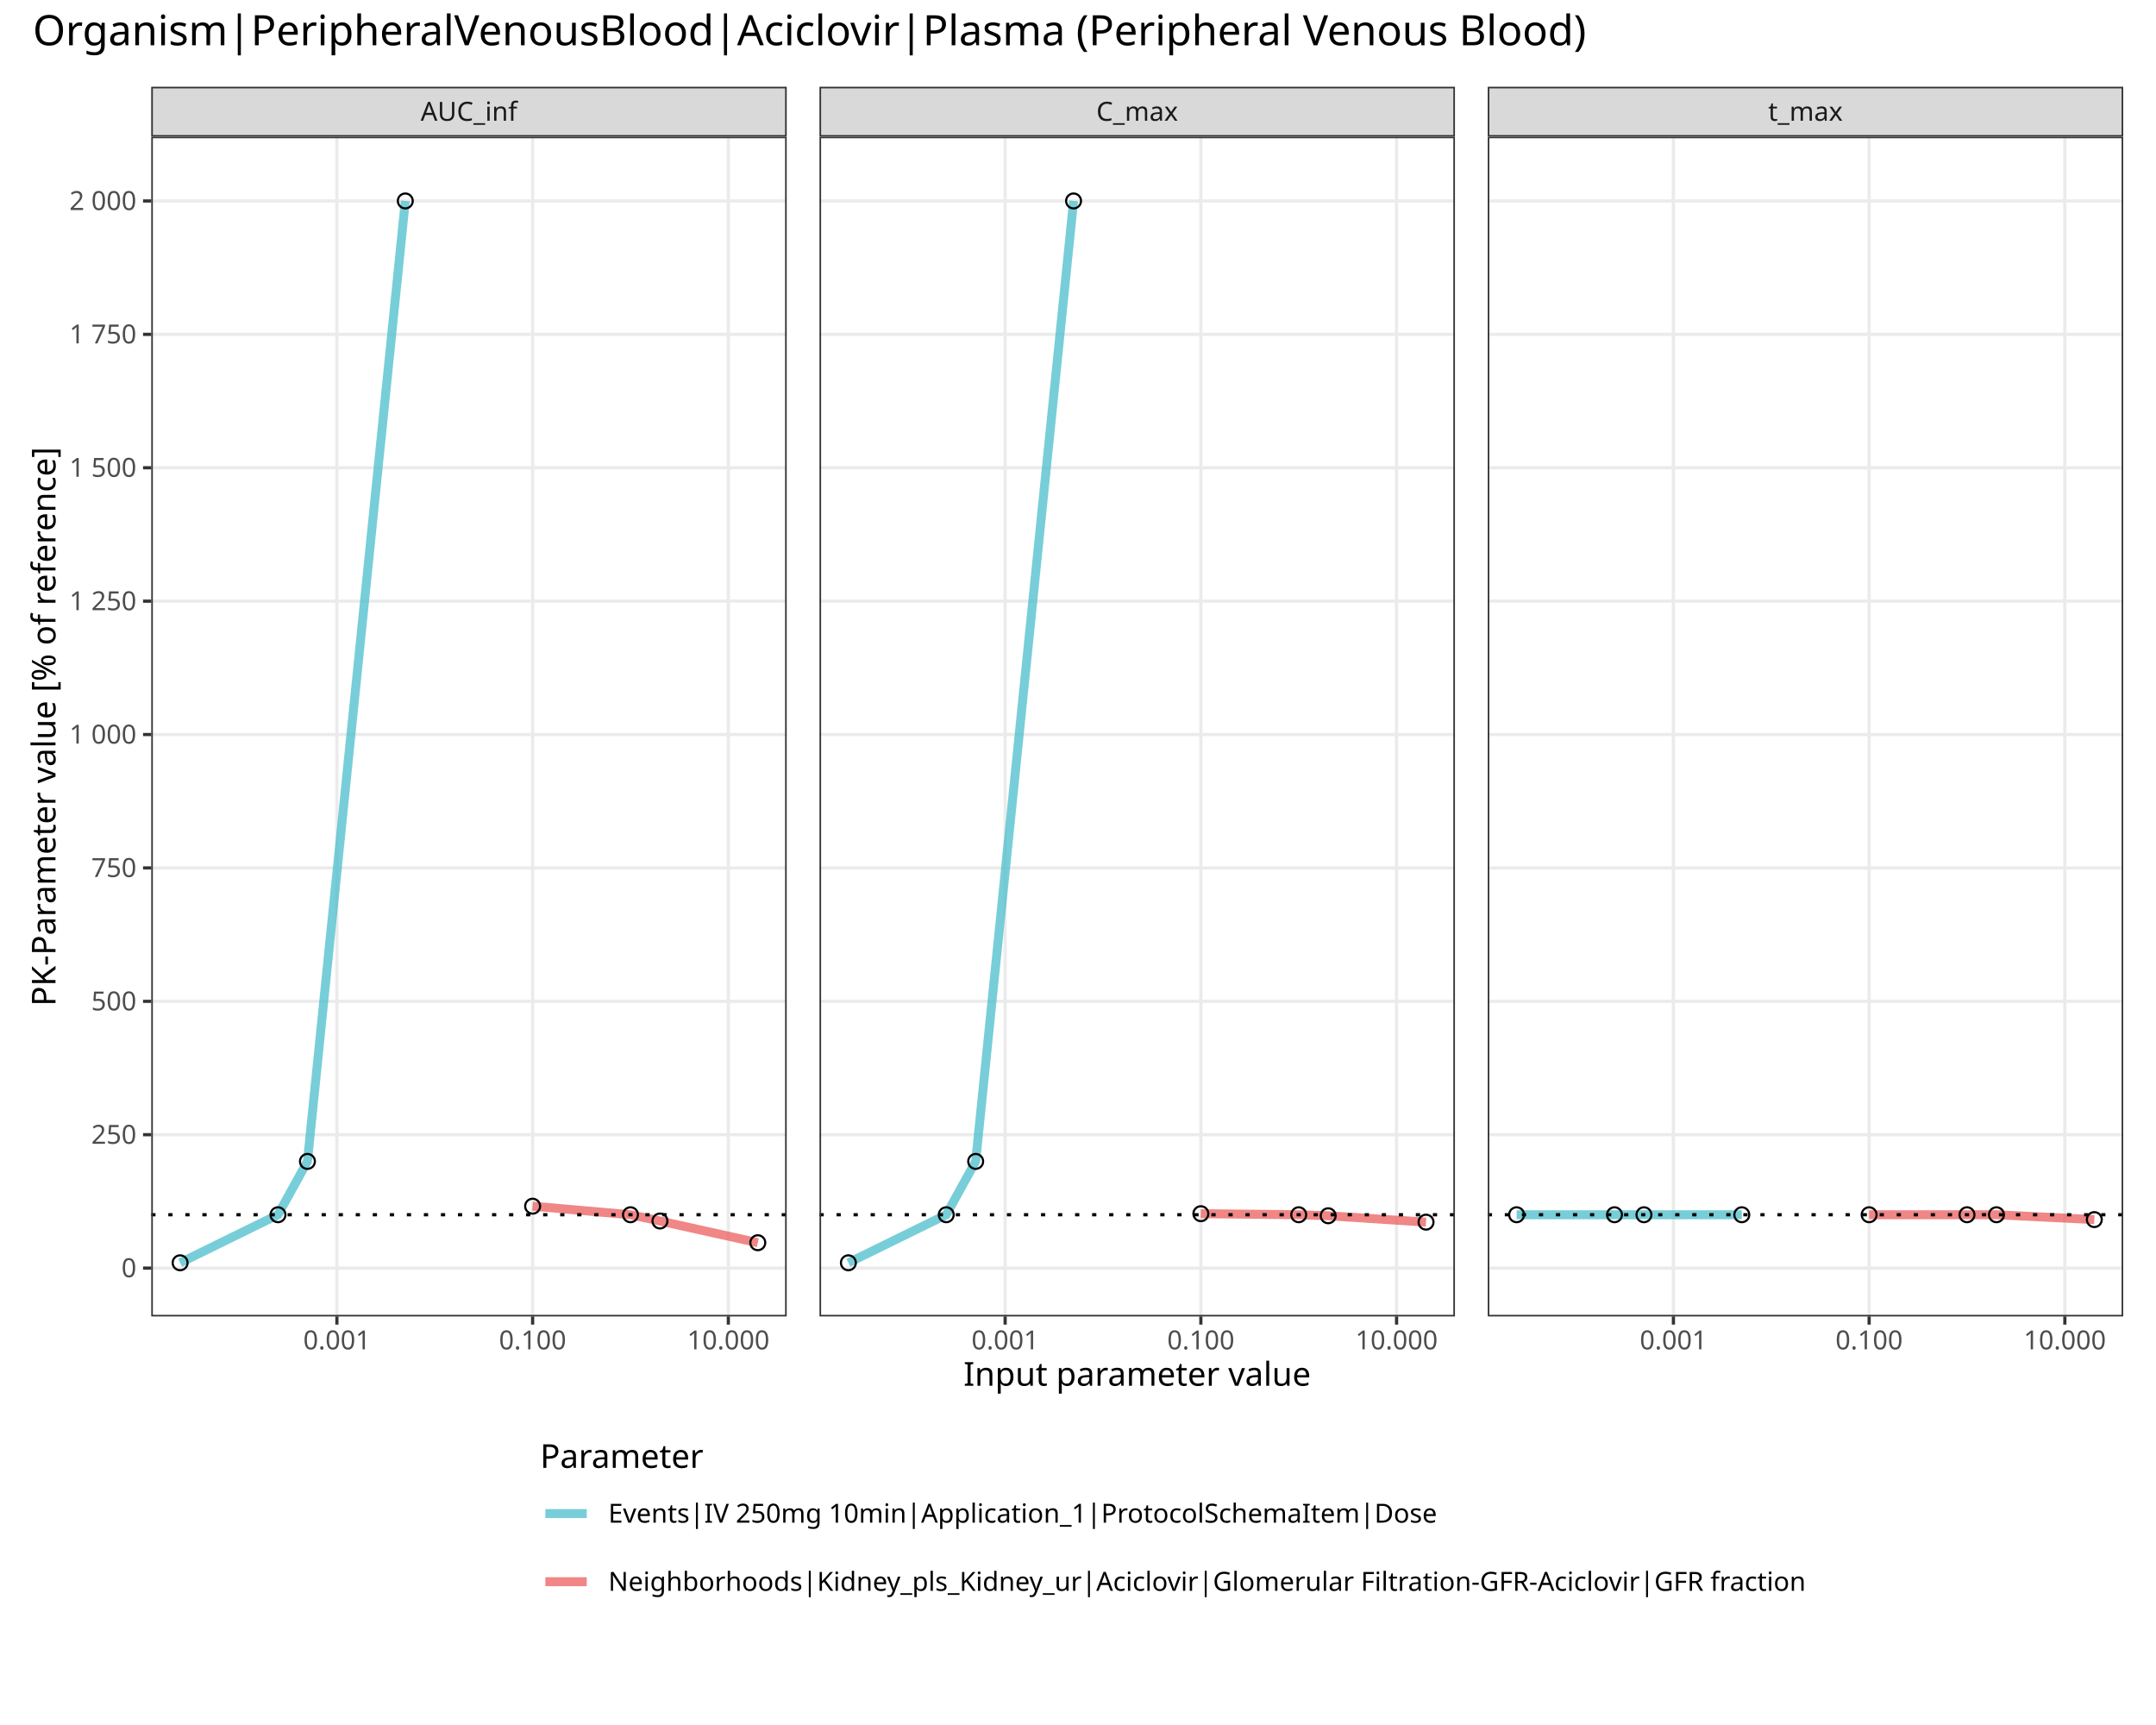
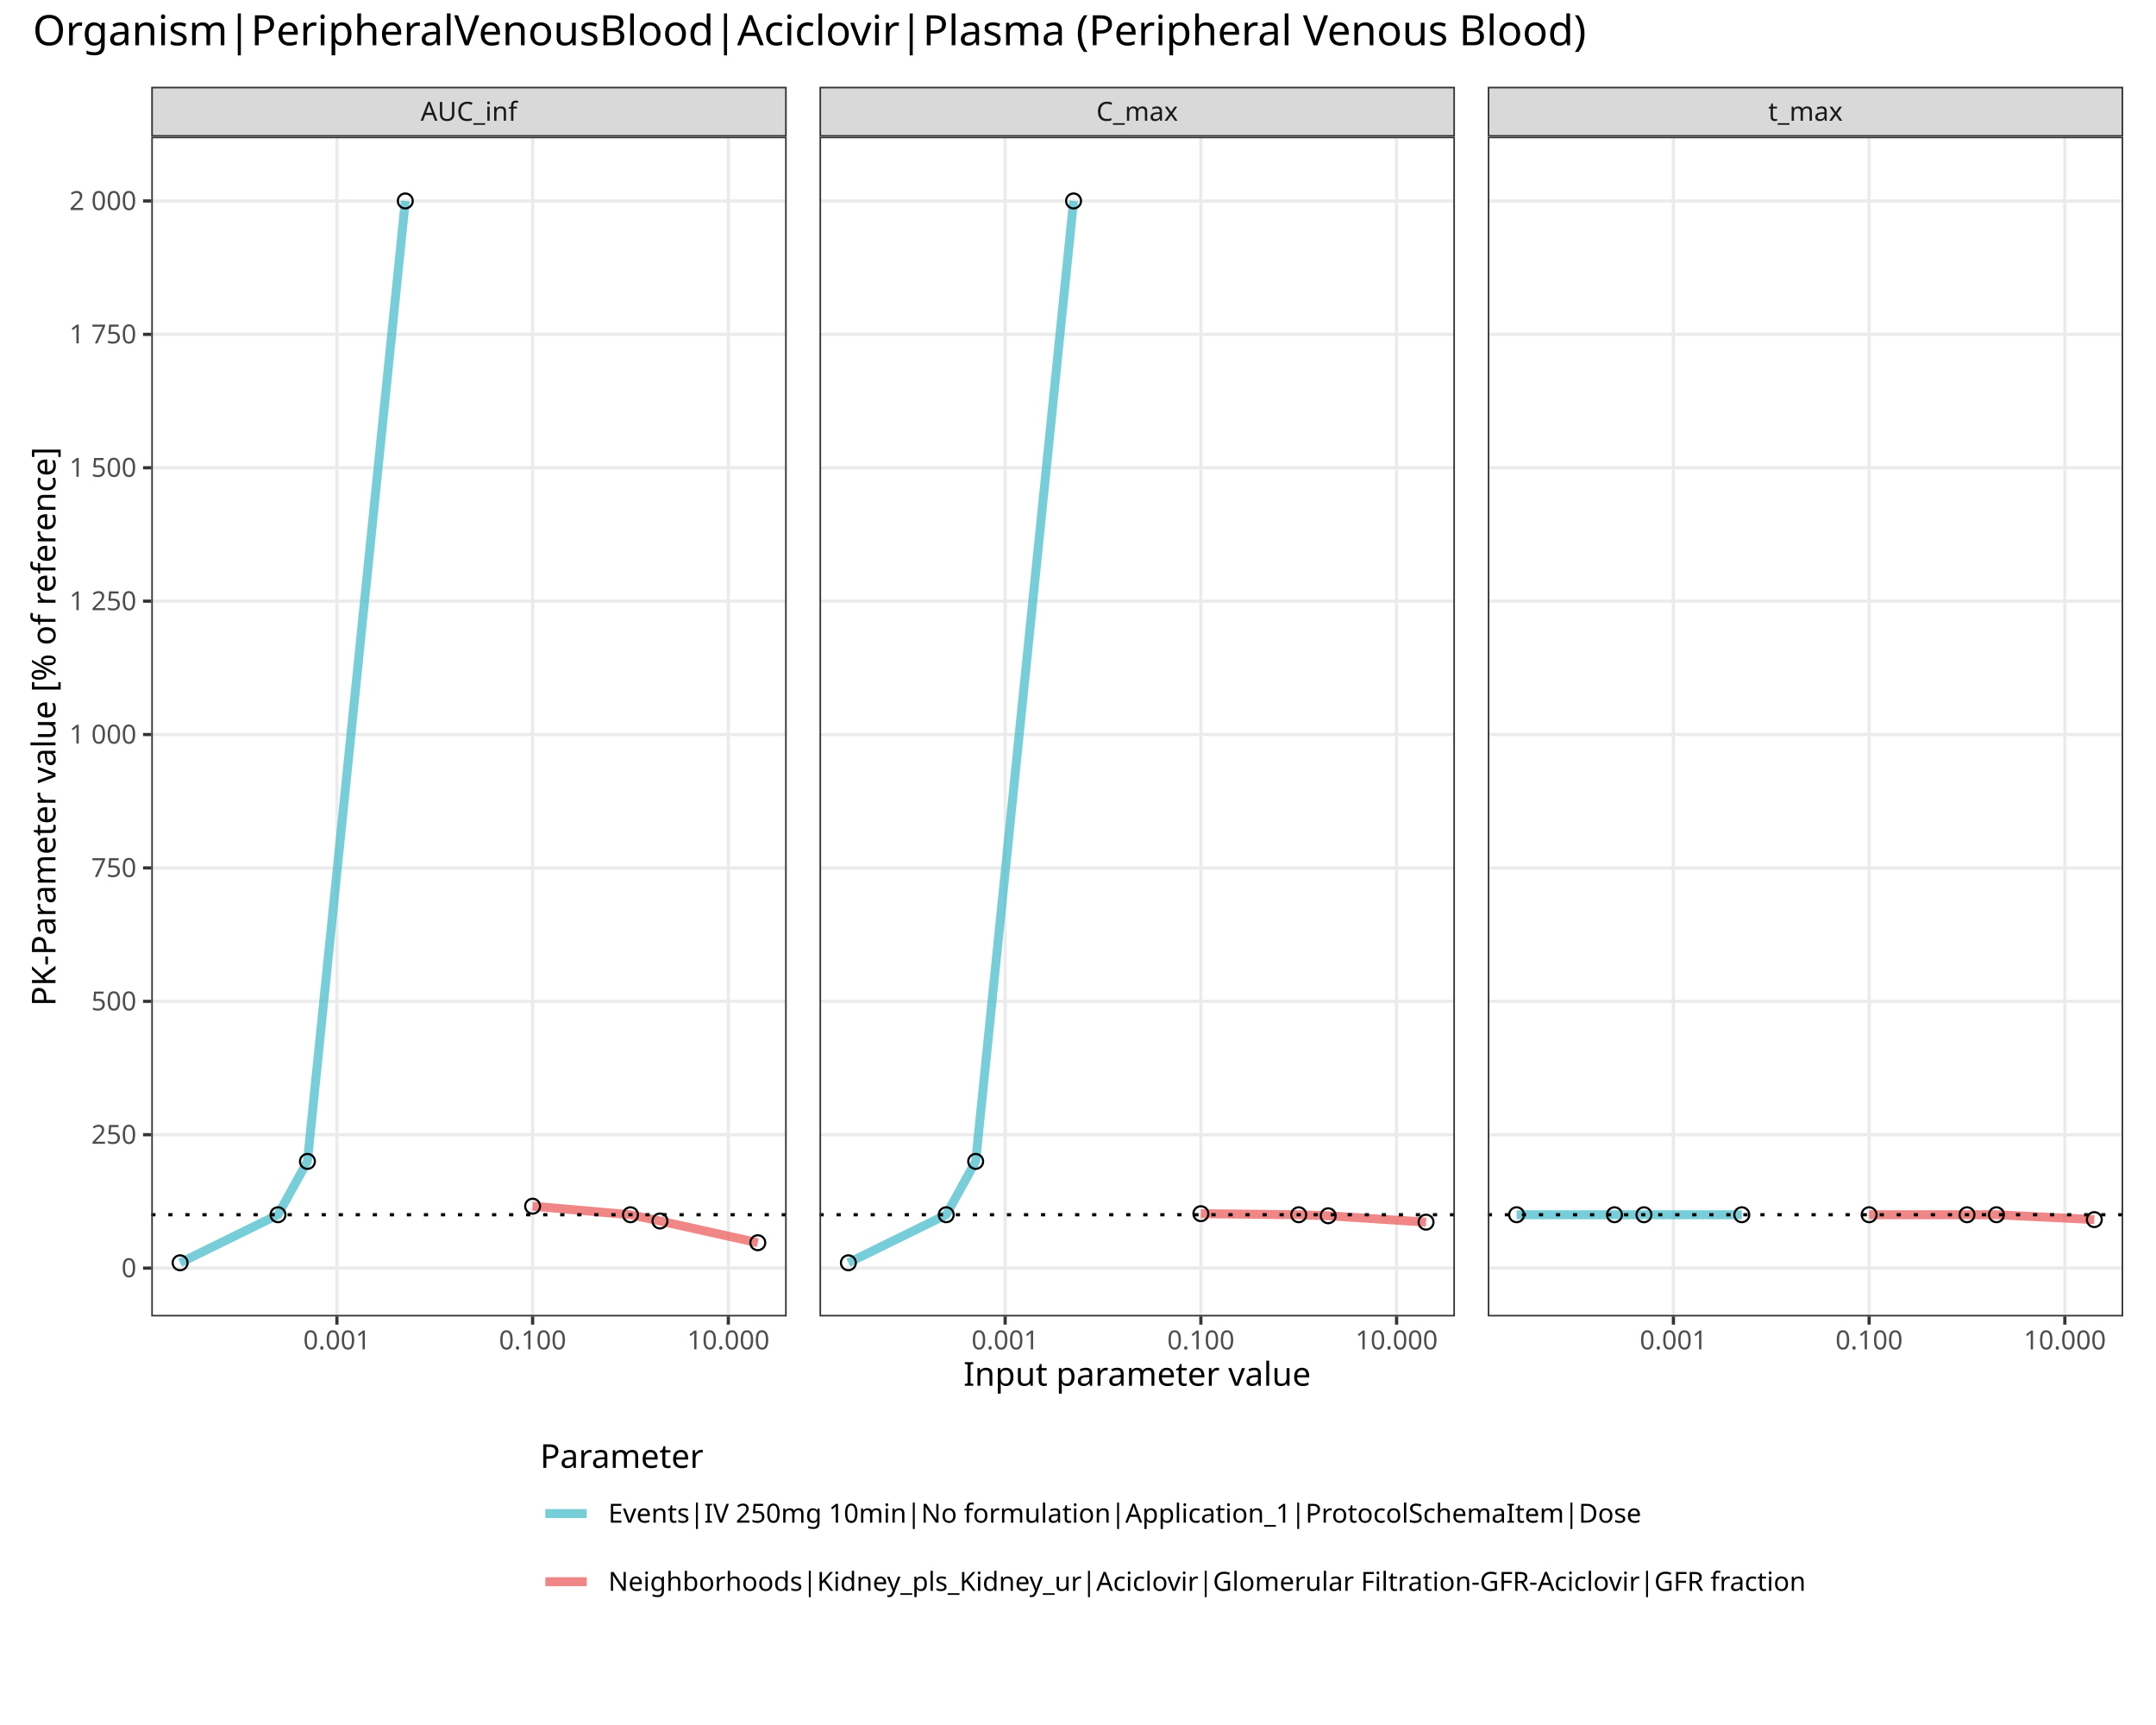
<svg xmlns="http://www.w3.org/2000/svg" class="svglite" data-engine-version="2.0" width="720.00pt" height="576.00pt" viewBox="0 0 720.00 576.00">
  <defs>
    <style type="text/css">
    .svglite line, .svglite polyline, .svglite polygon, .svglite path, .svglite rect, .svglite circle {
      fill: none;
      stroke: #000000;
      stroke-linecap: round;
      stroke-linejoin: round;
      stroke-miterlimit: 10.00;
    }
  </style>
  </defs>
  <rect width="100%" height="100%" style="stroke: none; fill: #FFFFFF;" />
  <defs>
    <clipPath id="cpMC4wMHw3MjAuMDB8MC4wMHw1NzYuMDA=">
      <rect x="0.00" y="0.00" width="720.00" height="576.00" />
    </clipPath>
  </defs>
  <g clip-path="url(#cpMC4wMHw3MjAuMDB8MC4wMHw1NzYuMDA=)">
    <rect x="0.00" y="0.00" width="720.00" height="576.00" style="stroke-width: 1.07; stroke: #FFFFFF; fill: #FFFFFF;" />
  </g>
  <defs>
    <clipPath id="cpNTAuNTF8NzA5LjA0fDQ1LjYzfDQzOS41OA==">
      <rect x="50.51" y="45.63" width="658.53" height="393.95" />
    </clipPath>
  </defs>
  <g clip-path="url(#cpNTAuNTF8NzA5LjA0fDQ1LjYzfDQzOS41OA==)">
</g>
  <g clip-path="url(#cpMC4wMHw3MjAuMDB8MC4wMHw1NzYuMDA=)">
</g>
  <defs>
    <clipPath id="cpNS40OHwyNjguMTl8MjMuNTB8NTcwLjUy">
      <rect x="5.48" y="23.50" width="262.71" height="547.02" />
    </clipPath>
  </defs>
  <g clip-path="url(#cpNS40OHwyNjguMTl8MjMuNTB8NTcwLjUy)">
    <rect x="5.48" y="23.50" width="262.71" height="547.02" style="stroke-width: 1.07; stroke: #FFFFFF; fill: #FFFFFF;" />
  </g>
  <g clip-path="url(#cpMC4wMHw3MjAuMDB8MC4wMHw1NzYuMDA=)">
</g>
  <defs>
    <clipPath id="cpMjY4LjE5fDQ5MS4zNnwyMy41MHw1NzAuNTI=">
      <rect x="268.19" y="23.50" width="223.16" height="547.02" />
    </clipPath>
  </defs>
  <g clip-path="url(#cpMjY4LjE5fDQ5MS4zNnwyMy41MHw1NzAuNTI=)">
    <rect x="268.19" y="23.50" width="223.16" height="547.02" style="stroke-width: 1.07; stroke: #FFFFFF; fill: #FFFFFF;" />
  </g>
  <g clip-path="url(#cpMC4wMHw3MjAuMDB8MC4wMHw1NzYuMDA=)">
</g>
  <defs>
    <clipPath id="cpNDkxLjM2fDcxNC41MnwyMy41MHw1NzAuNTI=">
      <rect x="491.36" y="23.50" width="223.16" height="547.02" />
    </clipPath>
  </defs>
  <g clip-path="url(#cpNDkxLjM2fDcxNC41MnwyMy41MHw1NzAuNTI=)">
    <rect x="491.36" y="23.50" width="223.16" height="547.02" style="stroke-width: 1.07; stroke: #FFFFFF; fill: #FFFFFF;" />
  </g>
  <g clip-path="url(#cpMC4wMHw3MjAuMDB8MC4wMHw1NzYuMDA=)">
</g>
  <defs>
    <clipPath id="cpNTAuNTF8MjYyLjcxfDQ1LjYzfDQzOS41OA==">
      <rect x="50.51" y="45.63" width="212.21" height="393.95" />
    </clipPath>
  </defs>
  <g clip-path="url(#cpNTAuNTF8MjYyLjcxfDQ1LjYzfDQzOS41OA==)">
    <rect x="50.51" y="45.63" width="212.21" height="393.95" style="stroke-width: 1.07; stroke: none; fill: #FFFFFF;" />
    <polyline points="50.51,423.44 262.71,423.44 " style="stroke-width: 1.07; stroke: #EBEBEB; stroke-linecap: butt;" />
    <polyline points="50.51,378.90 262.71,378.90 " style="stroke-width: 1.07; stroke: #EBEBEB; stroke-linecap: butt;" />
    <polyline points="50.51,334.36 262.71,334.36 " style="stroke-width: 1.07; stroke: #EBEBEB; stroke-linecap: butt;" />
    <polyline points="50.51,289.81 262.71,289.81 " style="stroke-width: 1.07; stroke: #EBEBEB; stroke-linecap: butt;" />
    <polyline points="50.51,245.27 262.71,245.27 " style="stroke-width: 1.07; stroke: #EBEBEB; stroke-linecap: butt;" />
    <polyline points="50.51,200.73 262.71,200.73 " style="stroke-width: 1.07; stroke: #EBEBEB; stroke-linecap: butt;" />
    <polyline points="50.51,156.19 262.71,156.19 " style="stroke-width: 1.07; stroke: #EBEBEB; stroke-linecap: butt;" />
    <polyline points="50.51,111.64 262.71,111.64 " style="stroke-width: 1.07; stroke: #EBEBEB; stroke-linecap: butt;" />
    <polyline points="50.51,67.10 262.71,67.10 " style="stroke-width: 1.07; stroke: #EBEBEB; stroke-linecap: butt;" />
    <polyline points="112.51,439.58 112.51,45.63 " style="stroke-width: 1.07; stroke: #EBEBEB; stroke-linecap: butt;" />
    <polyline points="177.87,439.58 177.87,45.63 " style="stroke-width: 1.07; stroke: #EBEBEB; stroke-linecap: butt;" />
    <polyline points="243.23,439.58 243.23,45.63 " style="stroke-width: 1.07; stroke: #EBEBEB; stroke-linecap: butt;" />
    <polyline points="60.15,421.66 92.83,405.62 102.67,387.81 135.35,67.10 " style="stroke-width: 2.99; stroke: #4ABDCB; stroke-opacity: 0.75; stroke-linecap: butt;" />
    <polyline points="177.87,402.76 210.55,405.62 220.39,407.71 253.07,414.96 " style="stroke-width: 2.99; stroke: #EA5E5E; stroke-opacity: 0.75; stroke-linecap: butt;" />
    <circle cx="60.15" cy="421.66" r="2.49" style="stroke-width: 0.71;" />
    <circle cx="92.83" cy="405.62" r="2.49" style="stroke-width: 0.71;" />
    <circle cx="102.67" cy="387.81" r="2.49" style="stroke-width: 0.71;" />
    <circle cx="135.35" cy="67.10" r="2.49" style="stroke-width: 0.71;" />
    <circle cx="177.87" cy="402.76" r="2.49" style="stroke-width: 0.71;" />
    <circle cx="210.55" cy="405.62" r="2.49" style="stroke-width: 0.71;" />
    <circle cx="220.39" cy="407.71" r="2.49" style="stroke-width: 0.71;" />
    <circle cx="253.07" cy="414.96" r="2.49" style="stroke-width: 0.71;" />
    <line x1="50.51" y1="405.62" x2="262.71" y2="405.62" style="stroke-width: 1.07; stroke-dasharray: 1.42,4.27; stroke-linecap: butt;" />
    <rect x="50.51" y="45.63" width="212.21" height="393.95" style="stroke-width: 1.07; stroke: #333333;" />
  </g>
  <g clip-path="url(#cpMC4wMHw3MjAuMDB8MC4wMHw1NzYuMDA=)">
</g>
  <defs>
    <clipPath id="cpNTAuNTF8MjYyLjcxfDI4Ljk4fDQ1LjYz">
      <rect x="50.51" y="28.98" width="212.21" height="16.65" />
    </clipPath>
  </defs>
  <g clip-path="url(#cpNTAuNTF8MjYyLjcxfDI4Ljk4fDQ1LjYz)">
    <rect x="50.51" y="28.98" width="212.21" height="16.65" style="stroke-width: 1.07; stroke: #333333; fill: #D9D9D9;" />
    <text x="156.61" y="40.33" text-anchor="middle" style="font-size: 8.80px; fill: #1A1A1A; font-family: sans;" textLength="32.77px" lengthAdjust="spacingAndGlyphs">AUC_inf</text>
  </g>
  <g clip-path="url(#cpMC4wMHw3MjAuMDB8MC4wMHw1NzYuMDA=)">
    <polyline points="112.51,442.32 112.51,439.58 " style="stroke-width: 1.07; stroke: #333333; stroke-linecap: butt;" />
    <polyline points="177.87,442.32 177.87,439.58 " style="stroke-width: 1.07; stroke: #333333; stroke-linecap: butt;" />
    <polyline points="243.23,442.32 243.23,439.58 " style="stroke-width: 1.07; stroke: #333333; stroke-linecap: butt;" />
    <text x="112.51" y="450.57" text-anchor="middle" style="font-size: 8.80px; fill: #4D4D4D; font-family: sans;" textLength="22.02px" lengthAdjust="spacingAndGlyphs">0.001</text>
    <text x="177.87" y="450.57" text-anchor="middle" style="font-size: 8.80px; fill: #4D4D4D; font-family: sans;" textLength="22.02px" lengthAdjust="spacingAndGlyphs">0.100</text>
    <text x="243.23" y="450.57" text-anchor="middle" style="font-size: 8.80px; fill: #4D4D4D; font-family: sans;" textLength="26.92px" lengthAdjust="spacingAndGlyphs">10.000</text>
    <text x="45.58" y="426.47" text-anchor="end" style="font-size: 8.80px; fill: #4D4D4D; font-family: sans;" textLength="4.89px" lengthAdjust="spacingAndGlyphs">0</text>
    <text x="45.58" y="381.93" text-anchor="end" style="font-size: 8.80px; fill: #4D4D4D; font-family: sans;" textLength="14.68px" lengthAdjust="spacingAndGlyphs">250</text>
    <text x="45.58" y="337.38" text-anchor="end" style="font-size: 8.80px; fill: #4D4D4D; font-family: sans;" textLength="14.68px" lengthAdjust="spacingAndGlyphs">500</text>
    <text x="45.58" y="292.84" text-anchor="end" style="font-size: 8.80px; fill: #4D4D4D; font-family: sans;" textLength="14.68px" lengthAdjust="spacingAndGlyphs">750</text>
    <text x="45.58" y="248.30" text-anchor="end" style="font-size: 8.80px; fill: #4D4D4D; font-family: sans;" textLength="22.02px" lengthAdjust="spacingAndGlyphs">1 000</text>
    <text x="45.58" y="203.76" text-anchor="end" style="font-size: 8.80px; fill: #4D4D4D; font-family: sans;" textLength="22.02px" lengthAdjust="spacingAndGlyphs">1 250</text>
    <text x="45.58" y="159.21" text-anchor="end" style="font-size: 8.80px; fill: #4D4D4D; font-family: sans;" textLength="22.02px" lengthAdjust="spacingAndGlyphs">1 500</text>
    <text x="45.58" y="114.67" text-anchor="end" style="font-size: 8.80px; fill: #4D4D4D; font-family: sans;" textLength="22.02px" lengthAdjust="spacingAndGlyphs">1 750</text>
    <text x="45.58" y="70.13" text-anchor="end" style="font-size: 8.80px; fill: #4D4D4D; font-family: sans;" textLength="22.02px" lengthAdjust="spacingAndGlyphs">2 000</text>
    <polyline points="47.77,423.44 50.51,423.44 " style="stroke-width: 1.07; stroke: #333333; stroke-linecap: butt;" />
    <polyline points="47.77,378.90 50.51,378.90 " style="stroke-width: 1.07; stroke: #333333; stroke-linecap: butt;" />
    <polyline points="47.77,334.36 50.51,334.36 " style="stroke-width: 1.07; stroke: #333333; stroke-linecap: butt;" />
    <polyline points="47.77,289.81 50.51,289.81 " style="stroke-width: 1.07; stroke: #333333; stroke-linecap: butt;" />
    <polyline points="47.77,245.27 50.51,245.27 " style="stroke-width: 1.07; stroke: #333333; stroke-linecap: butt;" />
    <polyline points="47.77,200.73 50.51,200.73 " style="stroke-width: 1.07; stroke: #333333; stroke-linecap: butt;" />
    <polyline points="47.77,156.19 50.51,156.19 " style="stroke-width: 1.07; stroke: #333333; stroke-linecap: butt;" />
    <polyline points="47.77,111.64 50.51,111.64 " style="stroke-width: 1.07; stroke: #333333; stroke-linecap: butt;" />
    <polyline points="47.77,67.10 50.51,67.10 " style="stroke-width: 1.07; stroke: #333333; stroke-linecap: butt;" />
    <text transform="translate(18.53,242.61) rotate(-90)" text-anchor="middle" style="font-size: 11.00px; font-family: sans;" textLength="179.77px" lengthAdjust="spacingAndGlyphs">PK-Parameter value [% of reference]</text>
  </g>
  <defs>
    <clipPath id="cpMjczLjY3fDQ4NS44OHw0NS42M3w0MzkuNTg=">
      <rect x="273.67" y="45.63" width="212.21" height="393.95" />
    </clipPath>
  </defs>
  <g clip-path="url(#cpMjczLjY3fDQ4NS44OHw0NS42M3w0MzkuNTg=)">
    <rect x="273.67" y="45.63" width="212.21" height="393.95" style="stroke-width: 1.07; stroke: none; fill: #FFFFFF;" />
    <polyline points="273.67,423.44 485.88,423.44 " style="stroke-width: 1.07; stroke: #EBEBEB; stroke-linecap: butt;" />
    <polyline points="273.67,378.90 485.88,378.90 " style="stroke-width: 1.07; stroke: #EBEBEB; stroke-linecap: butt;" />
    <polyline points="273.67,334.36 485.88,334.36 " style="stroke-width: 1.07; stroke: #EBEBEB; stroke-linecap: butt;" />
    <polyline points="273.67,289.81 485.88,289.81 " style="stroke-width: 1.07; stroke: #EBEBEB; stroke-linecap: butt;" />
    <polyline points="273.67,245.27 485.88,245.27 " style="stroke-width: 1.07; stroke: #EBEBEB; stroke-linecap: butt;" />
    <polyline points="273.67,200.73 485.88,200.73 " style="stroke-width: 1.07; stroke: #EBEBEB; stroke-linecap: butt;" />
    <polyline points="273.67,156.19 485.88,156.19 " style="stroke-width: 1.07; stroke: #EBEBEB; stroke-linecap: butt;" />
    <polyline points="273.67,111.64 485.88,111.64 " style="stroke-width: 1.07; stroke: #EBEBEB; stroke-linecap: butt;" />
    <polyline points="273.67,67.10 485.88,67.10 " style="stroke-width: 1.07; stroke: #EBEBEB; stroke-linecap: butt;" />
    <polyline points="335.67,439.58 335.67,45.63 " style="stroke-width: 1.07; stroke: #EBEBEB; stroke-linecap: butt;" />
    <polyline points="401.03,439.58 401.03,45.63 " style="stroke-width: 1.07; stroke: #EBEBEB; stroke-linecap: butt;" />
    <polyline points="466.39,439.58 466.39,45.63 " style="stroke-width: 1.07; stroke: #EBEBEB; stroke-linecap: butt;" />
    <polyline points="283.32,421.66 316.00,405.62 325.83,387.81 358.52,67.10 " style="stroke-width: 2.99; stroke: #4ABDCB; stroke-opacity: 0.75; stroke-linecap: butt;" />
    <polyline points="401.03,405.27 433.71,405.62 443.55,405.96 476.23,408.09 " style="stroke-width: 2.99; stroke: #EA5E5E; stroke-opacity: 0.75; stroke-linecap: butt;" />
    <circle cx="283.32" cy="421.66" r="2.49" style="stroke-width: 0.71;" />
    <circle cx="316.00" cy="405.62" r="2.49" style="stroke-width: 0.71;" />
    <circle cx="325.83" cy="387.81" r="2.49" style="stroke-width: 0.71;" />
    <circle cx="358.52" cy="67.10" r="2.49" style="stroke-width: 0.71;" />
    <circle cx="401.03" cy="405.27" r="2.49" style="stroke-width: 0.71;" />
    <circle cx="433.71" cy="405.62" r="2.49" style="stroke-width: 0.71;" />
    <circle cx="443.55" cy="405.96" r="2.49" style="stroke-width: 0.71;" />
    <circle cx="476.23" cy="408.09" r="2.49" style="stroke-width: 0.71;" />
    <line x1="273.67" y1="405.62" x2="485.88" y2="405.62" style="stroke-width: 1.07; stroke-dasharray: 1.42,4.27; stroke-linecap: butt;" />
    <rect x="273.67" y="45.63" width="212.21" height="393.95" style="stroke-width: 1.07; stroke: #333333;" />
  </g>
  <g clip-path="url(#cpMC4wMHw3MjAuMDB8MC4wMHw1NzYuMDA=)">
</g>
  <defs>
    <clipPath id="cpMjczLjY3fDQ4NS44OHwyOC45OHw0NS42Mw==">
      <rect x="273.67" y="28.98" width="212.21" height="16.65" />
    </clipPath>
  </defs>
  <g clip-path="url(#cpMjczLjY3fDQ4NS44OHwyOC45OHw0NS42Mw==)">
    <rect x="273.67" y="28.98" width="212.21" height="16.65" style="stroke-width: 1.07; stroke: #333333; fill: #D9D9D9;" />
    <text x="379.77" y="40.33" text-anchor="middle" style="font-size: 8.80px; fill: #1A1A1A; font-family: sans;" textLength="27.88px" lengthAdjust="spacingAndGlyphs">C_max</text>
  </g>
  <g clip-path="url(#cpMC4wMHw3MjAuMDB8MC4wMHw1NzYuMDA=)">
    <polyline points="335.67,442.32 335.67,439.58 " style="stroke-width: 1.07; stroke: #333333; stroke-linecap: butt;" />
    <polyline points="401.03,442.32 401.03,439.58 " style="stroke-width: 1.07; stroke: #333333; stroke-linecap: butt;" />
    <polyline points="466.39,442.32 466.39,439.58 " style="stroke-width: 1.07; stroke: #333333; stroke-linecap: butt;" />
    <text x="335.67" y="450.57" text-anchor="middle" style="font-size: 8.80px; fill: #4D4D4D; font-family: sans;" textLength="22.02px" lengthAdjust="spacingAndGlyphs">0.001</text>
    <text x="401.03" y="450.57" text-anchor="middle" style="font-size: 8.80px; fill: #4D4D4D; font-family: sans;" textLength="22.02px" lengthAdjust="spacingAndGlyphs">0.100</text>
    <text x="466.39" y="450.57" text-anchor="middle" style="font-size: 8.80px; fill: #4D4D4D; font-family: sans;" textLength="26.92px" lengthAdjust="spacingAndGlyphs">10.000</text>
  </g>
  <defs>
    <clipPath id="cpNDk2Ljg0fDcwOS4wNHw0NS42M3w0MzkuNTg=">
      <rect x="496.84" y="45.63" width="212.21" height="393.95" />
    </clipPath>
  </defs>
  <g clip-path="url(#cpNDk2Ljg0fDcwOS4wNHw0NS42M3w0MzkuNTg=)">
    <rect x="496.84" y="45.63" width="212.21" height="393.95" style="stroke-width: 1.07; stroke: none; fill: #FFFFFF;" />
    <polyline points="496.84,423.44 709.04,423.44 " style="stroke-width: 1.07; stroke: #EBEBEB; stroke-linecap: butt;" />
    <polyline points="496.84,378.90 709.04,378.90 " style="stroke-width: 1.07; stroke: #EBEBEB; stroke-linecap: butt;" />
    <polyline points="496.84,334.36 709.04,334.36 " style="stroke-width: 1.07; stroke: #EBEBEB; stroke-linecap: butt;" />
    <polyline points="496.84,289.81 709.04,289.81 " style="stroke-width: 1.07; stroke: #EBEBEB; stroke-linecap: butt;" />
    <polyline points="496.84,245.27 709.04,245.27 " style="stroke-width: 1.07; stroke: #EBEBEB; stroke-linecap: butt;" />
    <polyline points="496.84,200.73 709.04,200.73 " style="stroke-width: 1.07; stroke: #EBEBEB; stroke-linecap: butt;" />
    <polyline points="496.84,156.19 709.04,156.19 " style="stroke-width: 1.07; stroke: #EBEBEB; stroke-linecap: butt;" />
    <polyline points="496.84,111.64 709.04,111.64 " style="stroke-width: 1.07; stroke: #EBEBEB; stroke-linecap: butt;" />
    <polyline points="496.84,67.10 709.04,67.10 " style="stroke-width: 1.07; stroke: #EBEBEB; stroke-linecap: butt;" />
    <polyline points="558.84,439.58 558.84,45.63 " style="stroke-width: 1.07; stroke: #EBEBEB; stroke-linecap: butt;" />
    <polyline points="624.20,439.58 624.20,45.63 " style="stroke-width: 1.07; stroke: #EBEBEB; stroke-linecap: butt;" />
    <polyline points="689.56,439.58 689.56,45.63 " style="stroke-width: 1.07; stroke: #EBEBEB; stroke-linecap: butt;" />
    <polyline points="506.48,405.62 539.16,405.62 549.00,405.62 581.68,405.62 " style="stroke-width: 2.99; stroke: #4ABDCB; stroke-opacity: 0.75; stroke-linecap: butt;" />
    <polyline points="624.20,405.62 656.88,405.62 666.72,405.62 699.40,407.24 " style="stroke-width: 2.99; stroke: #EA5E5E; stroke-opacity: 0.75; stroke-linecap: butt;" />
    <circle cx="506.48" cy="405.62" r="2.49" style="stroke-width: 0.71;" />
    <circle cx="539.16" cy="405.62" r="2.49" style="stroke-width: 0.71;" />
    <circle cx="549.00" cy="405.62" r="2.49" style="stroke-width: 0.71;" />
    <circle cx="581.68" cy="405.62" r="2.49" style="stroke-width: 0.71;" />
    <circle cx="624.20" cy="405.62" r="2.49" style="stroke-width: 0.71;" />
    <circle cx="656.88" cy="405.62" r="2.49" style="stroke-width: 0.71;" />
    <circle cx="666.72" cy="405.62" r="2.49" style="stroke-width: 0.71;" />
    <circle cx="699.40" cy="407.24" r="2.49" style="stroke-width: 0.71;" />
    <line x1="496.84" y1="405.62" x2="709.04" y2="405.62" style="stroke-width: 1.07; stroke-dasharray: 1.42,4.27; stroke-linecap: butt;" />
    <rect x="496.84" y="45.63" width="212.21" height="393.95" style="stroke-width: 1.07; stroke: #333333;" />
  </g>
  <g clip-path="url(#cpMC4wMHw3MjAuMDB8MC4wMHw1NzYuMDA=)">
</g>
  <defs>
    <clipPath id="cpNDk2Ljg0fDcwOS4wNHwyOC45OHw0NS42Mw==">
      <rect x="496.84" y="28.98" width="212.21" height="16.65" />
    </clipPath>
  </defs>
  <g clip-path="url(#cpNDk2Ljg0fDcwOS4wNHwyOC45OHw0NS42Mw==)">
    <rect x="496.84" y="28.98" width="212.21" height="16.65" style="stroke-width: 1.07; stroke: #333333; fill: #D9D9D9;" />
    <text x="602.94" y="40.33" text-anchor="middle" style="font-size: 8.80px; fill: #1A1A1A; font-family: sans;" textLength="23.97px" lengthAdjust="spacingAndGlyphs">t_max</text>
  </g>
  <g clip-path="url(#cpMC4wMHw3MjAuMDB8MC4wMHw1NzYuMDA=)">
    <polyline points="558.84,442.32 558.84,439.58 " style="stroke-width: 1.07; stroke: #333333; stroke-linecap: butt;" />
    <polyline points="624.20,442.32 624.20,439.58 " style="stroke-width: 1.07; stroke: #333333; stroke-linecap: butt;" />
    <polyline points="689.56,442.32 689.56,439.58 " style="stroke-width: 1.07; stroke: #333333; stroke-linecap: butt;" />
    <text x="558.84" y="450.57" text-anchor="middle" style="font-size: 8.80px; fill: #4D4D4D; font-family: sans;" textLength="22.02px" lengthAdjust="spacingAndGlyphs">0.001</text>
    <text x="624.20" y="450.57" text-anchor="middle" style="font-size: 8.80px; fill: #4D4D4D; font-family: sans;" textLength="22.02px" lengthAdjust="spacingAndGlyphs">0.100</text>
    <text x="689.56" y="450.57" text-anchor="middle" style="font-size: 8.80px; fill: #4D4D4D; font-family: sans;" textLength="26.92px" lengthAdjust="spacingAndGlyphs">10.000</text>
    <text x="379.77" y="462.71" text-anchor="middle" style="font-size: 11.00px; font-family: sans;" textLength="107.02px" lengthAdjust="spacingAndGlyphs">Input parameter value</text>
    <rect x="174.92" y="475.95" width="409.72" height="89.09" style="stroke-width: 1.07; stroke: none; fill: #FFFFFF;" />
    <text x="180.39" y="490.14" style="font-size: 11.00px; font-family: sans;" textLength="51.36px" lengthAdjust="spacingAndGlyphs">Parameter</text>
    <rect x="180.39" y="496.76" width="17.28" height="17.28" style="stroke-width: 1.07; stroke: none; fill: #FFFFFF;" />
    <line x1="182.12" y1="505.40" x2="195.95" y2="505.40" style="stroke-width: 2.99; stroke: #4ABDCB; stroke-opacity: 0.75; stroke-linecap: butt;" />
    <rect x="180.39" y="519.52" width="17.28" height="17.28" style="stroke-width: 1.07; stroke: none; fill: #FFFFFF;" />
    <line x1="182.12" y1="528.16" x2="195.95" y2="528.16" style="stroke-width: 2.99; stroke: #EA5E5E; stroke-opacity: 0.75; stroke-linecap: butt;" />
-     <text x="203.15" y="508.43" style="font-size: 8.80px; font-family: sans;" textLength="255.24px" lengthAdjust="spacingAndGlyphs">Events|IV 250mg 10min|Application_1|ProtocolSchemaItem|Dose</text>
+     <text x="203.15" y="508.43" style="font-size: 8.80px; font-family: sans;" textLength="314.75px" lengthAdjust="spacingAndGlyphs">Events|IV 250mg 10min|No formulation|Application_1|ProtocolSchemaItem|Dose</text>
    <text x="203.15" y="531.19" style="font-size: 8.80px; font-family: sans;" textLength="376.00px" lengthAdjust="spacingAndGlyphs">Neighborhoods|Kidney_pls_Kidney_ur|Aciclovir|Glomerular Filtration-GFR-Aciclovir|GFR fraction</text>
    <text x="10.96" y="15.11" style="font-size: 14.00px; font-family: sans;" textLength="485.66px" lengthAdjust="spacingAndGlyphs">Organism|PeripheralVenousBlood|Aciclovir|Plasma (Peripheral Venous Blood)</text>
  </g>
</svg>
